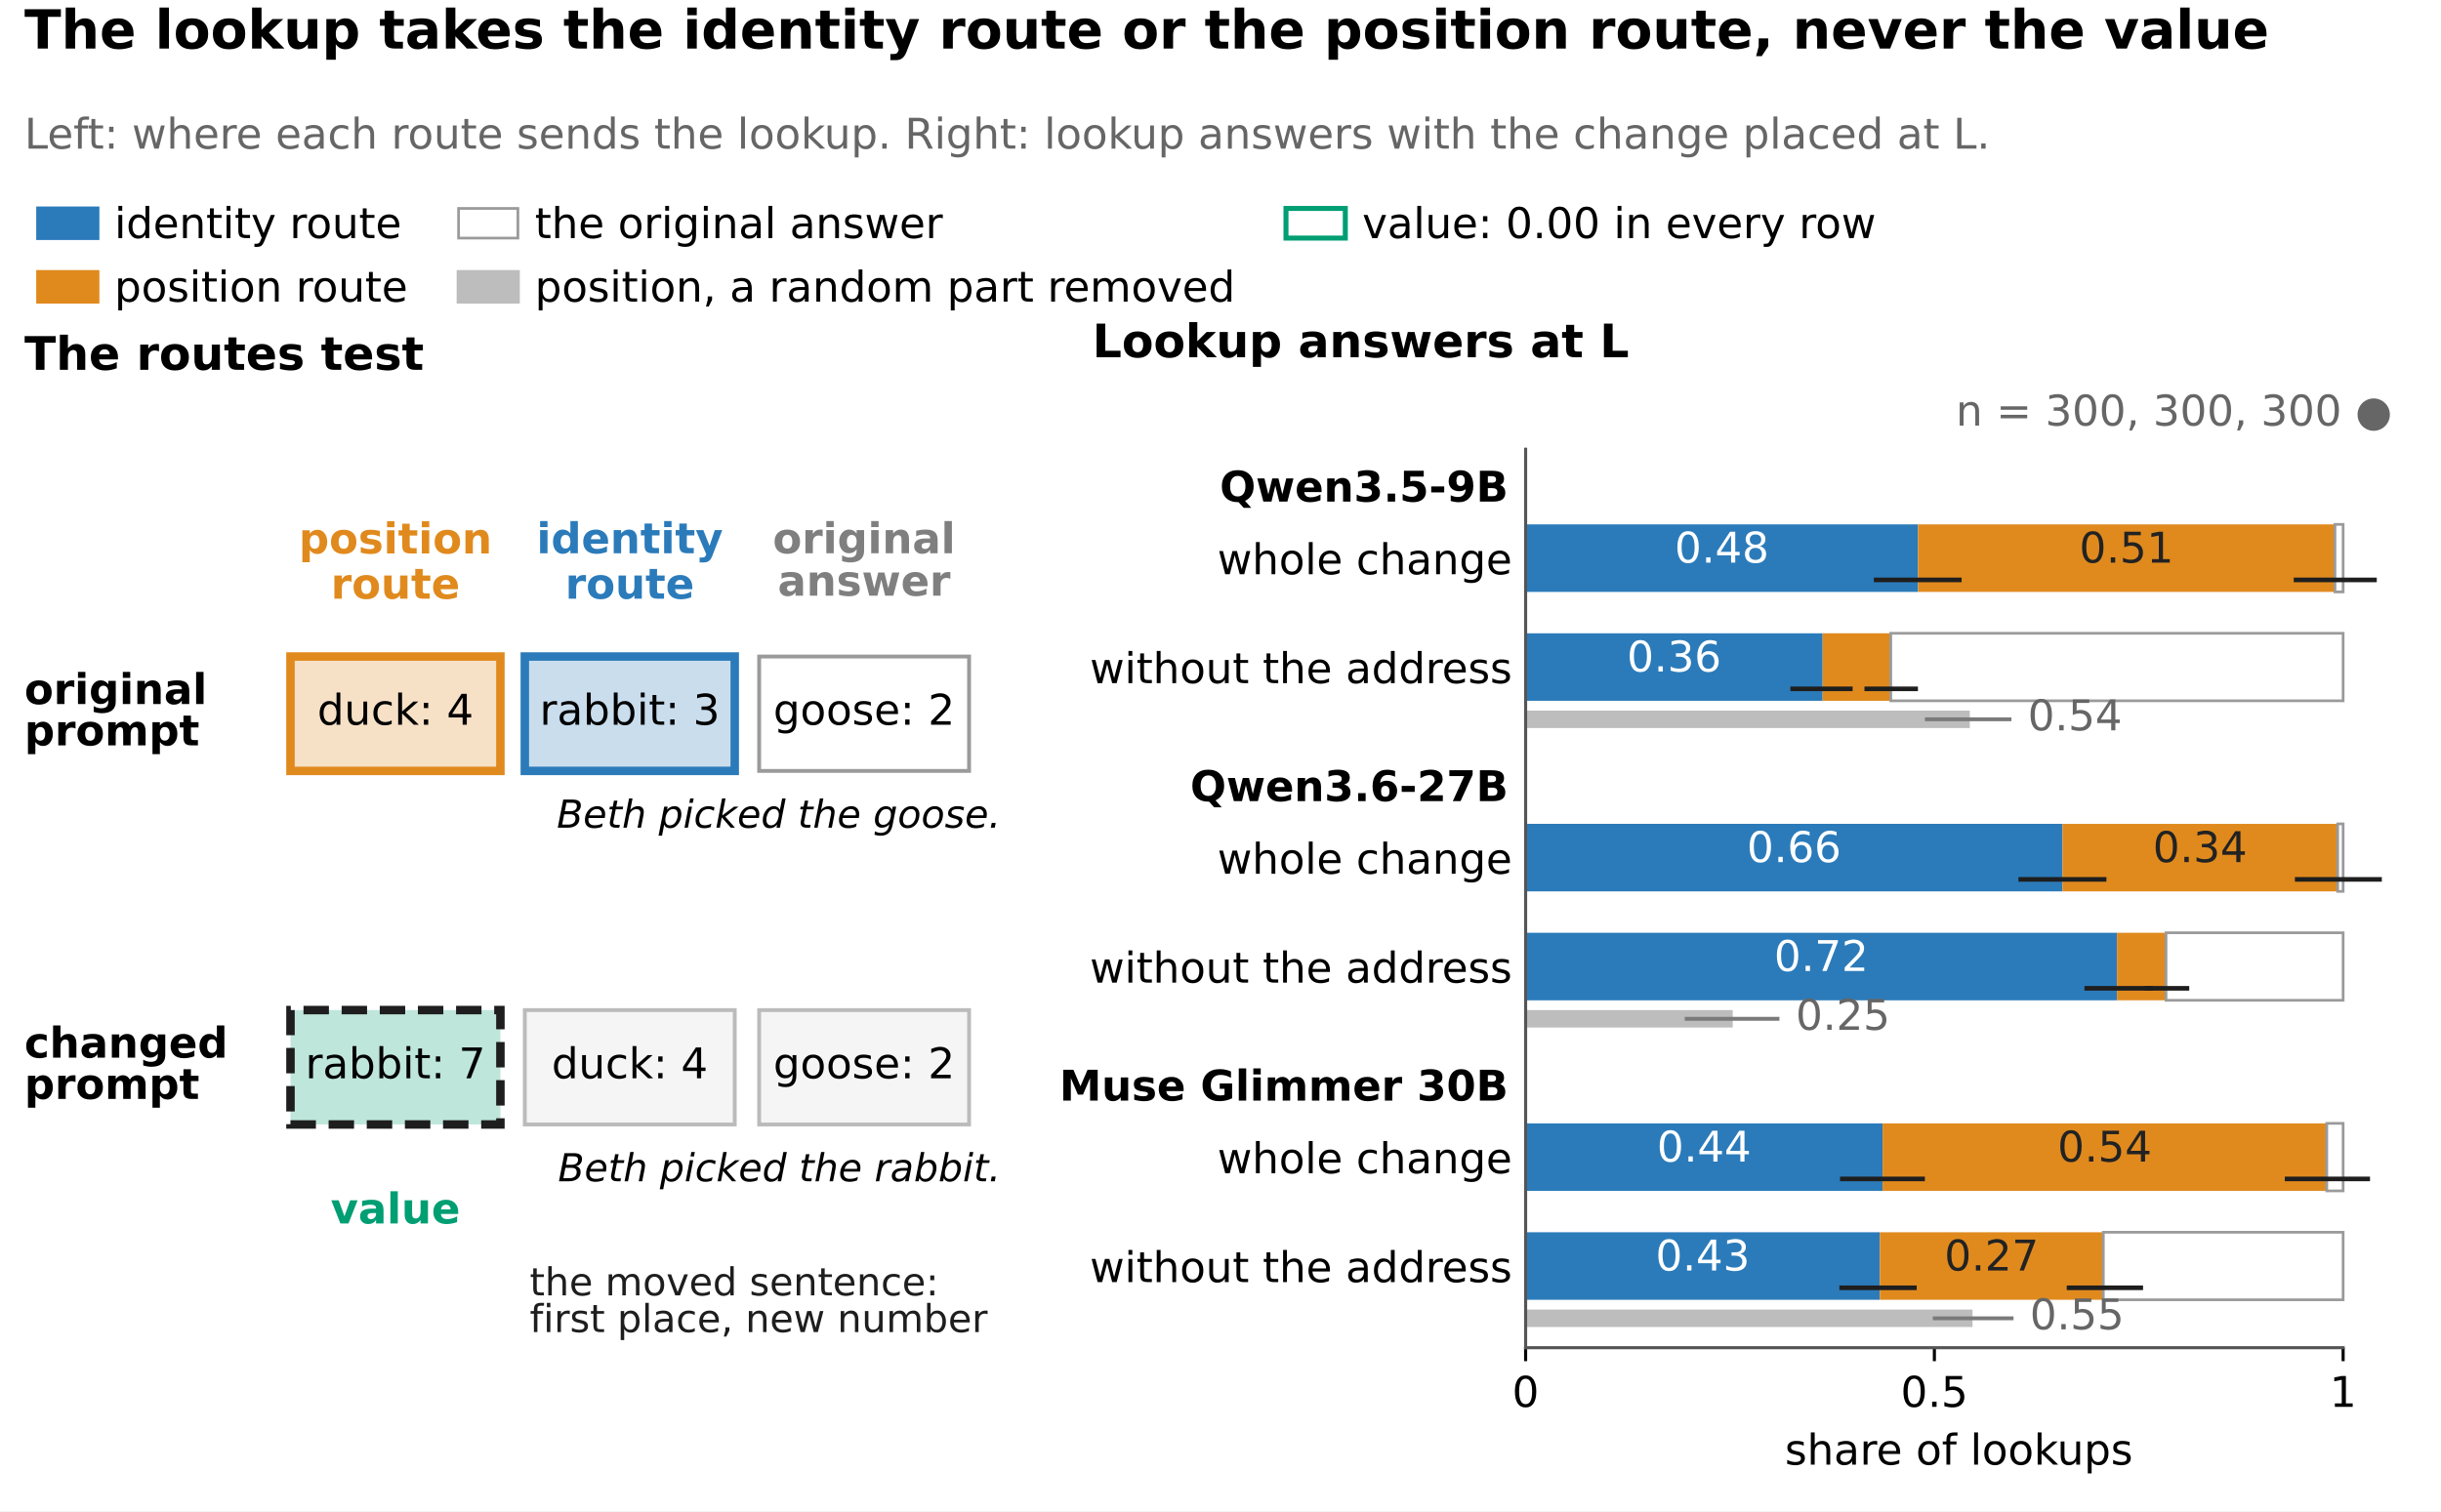
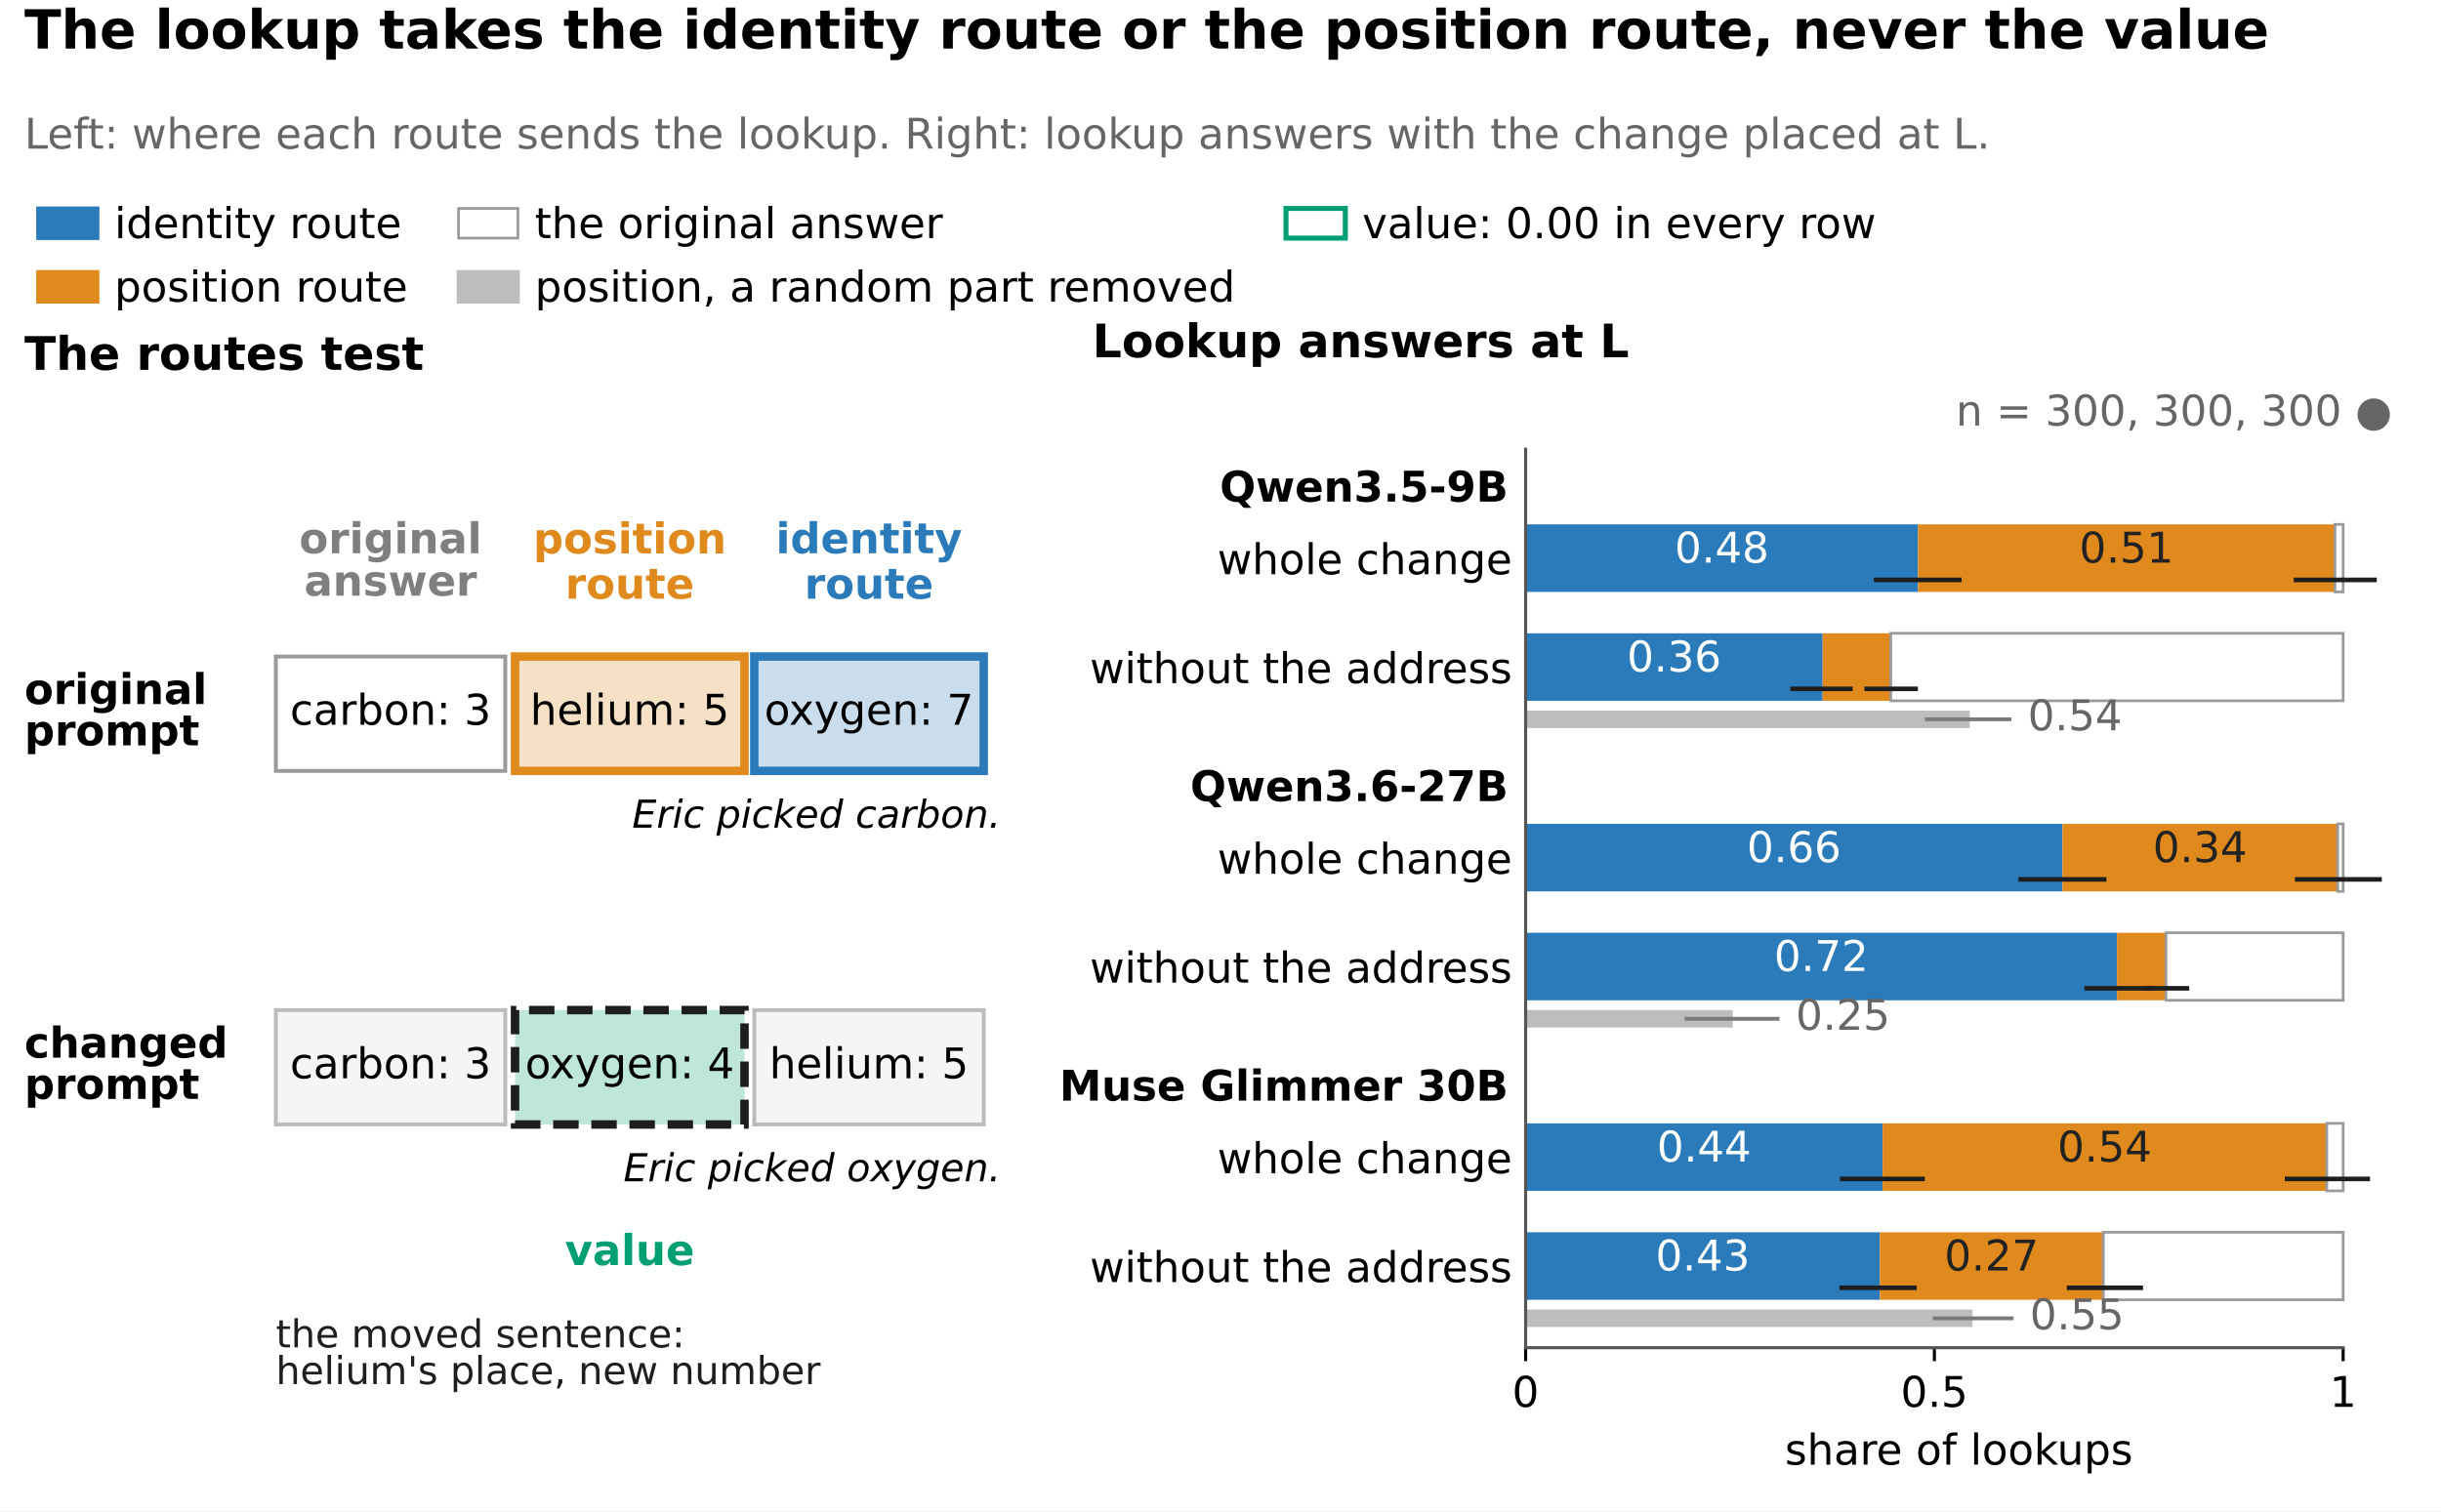
<svg xmlns="http://www.w3.org/2000/svg" xmlns:xlink="http://www.w3.org/1999/xlink" width="633.6pt" height="392.4pt" viewBox="0 0 633.6 392.4" version="1.1">
  <defs>
    <style type="text/css">*{stroke-linejoin: round; stroke-linecap: butt}</style>
  </defs>
  <g id="figure_1">
    <g id="patch_1">
      <path d="M 0 392.4  L 633.6 392.4  L 633.6 0  L 0 0  z " style="fill: #ffffff" />
    </g>
    <g id="axes_1">
      <g id="patch_2">
-         <path d="M 75.398 200.16  L 129.888 200.16  L 129.888 170.46  L 75.398 170.46  z " clip-path="url(#p21caabb589)" style="fill: #e08a1e; fill-opacity: 0.25; stroke: #e08a1e; stroke-width: 2.2; stroke-linejoin: miter" />
+         <path d="M 71.597 200.16  L 131.155 200.16  L 131.155 170.46  L 71.597 170.46  z " clip-path="url(#p577c426648)" style="fill: #ffffff; stroke: #9a9a9a; stroke-linejoin: miter" />
      </g>
      <g id="patch_3">
-         <path d="M 136.224 200.16  L 190.714 200.16  L 190.714 170.46  L 136.224 170.46  z " clip-path="url(#p21caabb589)" style="fill: #2b7bba; fill-opacity: 0.25; stroke: #2b7bba; stroke-width: 2.2; stroke-linejoin: miter" />
+         <path d="M 133.69 200.16  L 193.248 200.16  L 193.248 170.46  L 133.69 170.46  z " clip-path="url(#p577c426648)" style="fill: #e08a1e; fill-opacity: 0.25; stroke: #e08a1e; stroke-width: 2.2; stroke-linejoin: miter" />
      </g>
      <g id="patch_4">
-         <path d="M 197.05 200.16  L 251.539 200.16  L 251.539 170.46  L 197.05 170.46  z " clip-path="url(#p21caabb589)" style="fill: #ffffff; stroke: #9a9a9a; stroke-linejoin: miter" />
+         <path d="M 195.782 200.16  L 255.341 200.16  L 255.341 170.46  L 195.782 170.46  z " clip-path="url(#p577c426648)" style="fill: #2b7bba; fill-opacity: 0.25; stroke: #2b7bba; stroke-width: 2.2; stroke-linejoin: miter" />
      </g>
      <g id="patch_5">
-         <path d="M 75.398 291.96  L 129.888 291.96  L 129.888 262.26  L 75.398 262.26  z " clip-path="url(#p21caabb589)" style="fill: #009e73; fill-opacity: 0.25; stroke-dasharray: 6.6,3.3; stroke-dashoffset: 0; stroke: #1e1e1e; stroke-width: 2.2; stroke-linejoin: miter" />
+         <path d="M 71.597 291.96  L 131.155 291.96  L 131.155 262.26  L 71.597 262.26  z " clip-path="url(#p577c426648)" style="fill: #f5f5f5; stroke: #bbbbbb; stroke-linejoin: miter" />
      </g>
      <g id="patch_6">
-         <path d="M 136.224 291.96  L 190.714 291.96  L 190.714 262.26  L 136.224 262.26  z " clip-path="url(#p21caabb589)" style="fill: #f5f5f5; stroke: #bbbbbb; stroke-linejoin: miter" />
+         <path d="M 133.69 291.96  L 193.248 291.96  L 193.248 262.26  L 133.69 262.26  z " clip-path="url(#p577c426648)" style="fill: #009e73; fill-opacity: 0.25; stroke-dasharray: 6.6,3.3; stroke-dashoffset: 0; stroke: #1e1e1e; stroke-width: 2.2; stroke-linejoin: miter" />
      </g>
      <g id="patch_7">
-         <path d="M 197.05 291.96  L 251.539 291.96  L 251.539 262.26  L 197.05 262.26  z " clip-path="url(#p21caabb589)" style="fill: #f5f5f5; stroke: #bbbbbb; stroke-linejoin: miter" />
+         <path d="M 195.782 291.96  L 255.341 291.96  L 255.341 262.26  L 195.782 262.26  z " clip-path="url(#p577c426648)" style="fill: #f5f5f5; stroke: #bbbbbb; stroke-linejoin: miter" />
      </g>
      <g id="text_1">
        <text style="font-weight: 700; font-size: 11px; font-family: 'DejaVu Sans'" transform="translate(6.336 182.8023)">original</text>
        <text style="font-weight: 700; font-size: 11px; font-family: 'DejaVu Sans'" transform="translate(6.336 193.5282)">prompt</text>
      </g>
      <g id="text_2">
-         <text style="font-size: 11px; font-family: 'DejaVu Sans'; text-anchor: middle" x="102.643" y="188.168" transform="rotate(-0 102.6432 188.1679)">duck: 4</text>
+         <text style="font-size: 11px; font-family: 'DejaVu Sans'; text-anchor: middle" x="101.376" y="188.168" transform="rotate(-0 101.376 188.1679)">carbon: 3</text>
      </g>
      <g id="text_3">
-         <text style="font-size: 11px; font-family: 'DejaVu Sans'; text-anchor: middle" x="163.469" y="188.168" transform="rotate(-0 163.4688 188.1679)">rabbit: 3</text>
+         <text style="font-size: 11px; font-family: 'DejaVu Sans'; text-anchor: middle" x="163.469" y="188.168" transform="rotate(-0 163.4688 188.1679)">helium: 5</text>
      </g>
      <g id="text_4">
-         <text style="font-size: 11px; font-family: 'DejaVu Sans'; text-anchor: middle" x="224.294" y="188.167" transform="rotate(-0 224.2944 188.1674)">goose: 2</text>
+         <text style="font-size: 11px; font-family: 'DejaVu Sans'; text-anchor: middle" x="225.562" y="188.167" transform="rotate(-0 225.5616 188.1674)">oxygen: 7</text>
      </g>
      <g id="text_5">
-         <text style="font-style: italic; font-size: 10px; font-family: 'DejaVu Sans'; text-anchor: end" x="259.776" y="214.908" transform="rotate(-0 259.776 214.908)">Beth picked the goose.</text>
+         <text style="font-style: italic; font-size: 10px; font-family: 'DejaVu Sans'; text-anchor: end" x="259.776" y="214.908" transform="rotate(-0 259.776 214.908)">Eric picked carbon.</text>
      </g>
      <g id="text_6">
        <text style="font-weight: 700; font-size: 11px; font-family: 'DejaVu Sans'" transform="translate(6.336 274.6023)">changed</text>
        <text style="font-weight: 700; font-size: 11px; font-family: 'DejaVu Sans'" transform="translate(6.336 285.3282)">prompt</text>
      </g>
      <g id="text_7">
-         <text style="font-size: 11px; font-family: 'DejaVu Sans'; text-anchor: middle" x="102.643" y="279.968" transform="rotate(-0 102.6432 279.9679)">rabbit: 7</text>
+         <text style="font-size: 11px; font-family: 'DejaVu Sans'; text-anchor: middle" x="101.376" y="279.968" transform="rotate(-0 101.376 279.9679)">carbon: 3</text>
      </g>
      <g id="text_8">
-         <text style="font-size: 11px; font-family: 'DejaVu Sans'; text-anchor: middle" x="163.469" y="279.968" transform="rotate(-0 163.4688 279.9679)">duck: 4</text>
+         <text style="font-size: 11px; font-family: 'DejaVu Sans'; text-anchor: middle" x="163.469" y="279.967" transform="rotate(-0 163.4688 279.9674)">oxygen: 4</text>
      </g>
      <g id="text_9">
-         <text style="font-size: 11px; font-family: 'DejaVu Sans'; text-anchor: middle" x="224.294" y="279.967" transform="rotate(-0 224.2944 279.9674)">goose: 2</text>
+         <text style="font-size: 11px; font-family: 'DejaVu Sans'; text-anchor: middle" x="225.562" y="279.968" transform="rotate(-0 225.5616 279.9679)">helium: 5</text>
      </g>
      <g id="text_10">
-         <text style="font-style: italic; font-size: 10px; font-family: 'DejaVu Sans'; text-anchor: end" x="259.776" y="306.708" transform="rotate(-0 259.776 306.708)">Beth picked the rabbit.</text>
+         <text style="font-style: italic; font-size: 10px; font-family: 'DejaVu Sans'; text-anchor: end" x="259.776" y="306.708" transform="rotate(-0 259.776 306.708)">Eric picked oxygen.</text>
      </g>
      <g id="text_11">
-         <text style="font-weight: 700; font-size: 11px; font-family: 'DejaVu Sans'; fill: #e08a1e" transform="translate(77.56062 143.6953)">position</text>
-         <text style="font-weight: 700; font-size: 11px; font-family: 'DejaVu Sans'; fill: #e08a1e" transform="translate(85.87765 155.4438)">route</text>
+         <text style="font-weight: 700; font-size: 11px; font-family: 'DejaVu Sans'; fill: #e08a1e" transform="translate(138.3862 143.6953)">position</text>
+         <text style="font-weight: 700; font-size: 11px; font-family: 'DejaVu Sans'; fill: #e08a1e" transform="translate(146.7033 155.4438)">route</text>
      </g>
      <g id="text_12">
-         <text style="font-weight: 700; font-size: 11px; font-family: 'DejaVu Sans'; fill: #2b7bba" transform="translate(139.2722 143.6523)">identity</text>
-         <text style="font-weight: 700; font-size: 11px; font-family: 'DejaVu Sans'; fill: #2b7bba" transform="translate(146.7033 155.4438)">route</text>
+         <text style="font-weight: 700; font-size: 11px; font-family: 'DejaVu Sans'; fill: #2b7bba" transform="translate(201.365 143.6523)">identity</text>
+         <text style="font-weight: 700; font-size: 11px; font-family: 'DejaVu Sans'; fill: #2b7bba" transform="translate(208.7961 155.4438)">route</text>
      </g>
      <g id="text_13">
-         <text style="font-weight: 700; font-size: 11px; font-family: 'DejaVu Sans'; text-anchor: middle; fill: #009e73" x="102.643" y="317.661" transform="rotate(-0 102.6432 317.6609)">value</text>
+         <text style="font-weight: 700; font-size: 11px; font-family: 'DejaVu Sans'; text-anchor: middle; fill: #009e73" x="163.469" y="328.461" transform="rotate(-0 163.4688 328.4609)">value</text>
      </g>
      <g id="text_14">
-         <text style="font-weight: 700; font-size: 11px; font-family: 'DejaVu Sans'; fill: #7f7f7f" transform="translate(200.5834 143.6523)">original</text>
-         <text style="font-weight: 700; font-size: 11px; font-family: 'DejaVu Sans'; fill: #7f7f7f" transform="translate(201.8699 154.6618)">answer</text>
+         <text style="font-weight: 700; font-size: 11px; font-family: 'DejaVu Sans'; fill: #7f7f7f" transform="translate(77.66498 143.6523)">original</text>
+         <text style="font-weight: 700; font-size: 11px; font-family: 'DejaVu Sans'; fill: #7f7f7f" transform="translate(78.95147 154.6618)">answer</text>
      </g>
      <g id="text_15">
-         <text style="font-size: 10px; font-family: 'DejaVu Sans'; fill: #1e1e1e" transform="translate(137.4912 336.3381)">the moved sentence:</text>
-         <text style="font-size: 10px; font-family: 'DejaVu Sans'; fill: #1e1e1e" transform="translate(137.4912 345.8694)">first place, new number</text>
+         <text style="font-size: 10px; font-family: 'DejaVu Sans'; fill: #1e1e1e" transform="translate(71.5968 349.8381)">the moved sentence:</text>
+         <text style="font-size: 10px; font-family: 'DejaVu Sans'; fill: #1e1e1e" transform="translate(71.5968 359.3694)">helium's place, new number</text>
      </g>
      <g id="text_16">
        <text style="font-weight: 700; font-size: 12px; font-family: 'DejaVu Sans'; text-anchor: start" x="6.336" y="96.027" transform="rotate(-0 6.336 96.02719)">The routes test</text>
      </g>
    </g>
    <g id="axes_2">
      <g id="patch_8">
        <path d="M 396 349.92  L 620.928 349.92  L 620.928 116.64  L 396 116.64  z " style="fill: #ffffff" />
      </g>
      <g id="patch_9">
-         <path d="M 396 153.682  L 497.854 153.682  L 497.854 136.151  L 396 136.151  z " clip-path="url(#p2e074d3cf9)" style="fill: #2b7bba" />
+         <path d="M 396 153.682  L 497.854 153.682  L 497.854 136.151  L 396 136.151  z " clip-path="url(#pa3f7d75fe8)" style="fill: #2b7bba" />
      </g>
      <g id="patch_10">
-         <path d="M 497.854 153.682  L 606.074 153.682  L 606.074 136.151  L 497.854 136.151  z " clip-path="url(#p2e074d3cf9)" style="fill: #e08a1e" />
+         <path d="M 497.854 153.682  L 606.074 153.682  L 606.074 136.151  L 497.854 136.151  z " clip-path="url(#pa3f7d75fe8)" style="fill: #e08a1e" />
      </g>
      <g id="patch_11">
-         <path d="M 606.074 153.682  L 608.196 153.682  L 608.196 136.151  L 606.074 136.151  L 606.074 153.682  z " clip-path="url(#p2e074d3cf9)" style="fill: none; stroke: #9a9a9a; stroke-width: 0.7; stroke-linejoin: miter" />
+         <path d="M 606.074 153.682  L 608.196 153.682  L 608.196 136.151  L 606.074 136.151  L 606.074 153.682  z " clip-path="url(#pa3f7d75fe8)" style="fill: none; stroke: #9a9a9a; stroke-width: 0.7; stroke-linejoin: miter" />
      </g>
      <g id="patch_12">
-         <path d="M 396 181.958  L 473.098 181.958  L 473.098 164.427  L 396 164.427  z " clip-path="url(#p2e074d3cf9)" style="fill: #2b7bba" />
+         <path d="M 396 181.958  L 473.098 181.958  L 473.098 164.427  L 396 164.427  z " clip-path="url(#pa3f7d75fe8)" style="fill: #2b7bba" />
      </g>
      <g id="patch_13">
-         <path d="M 473.098 181.958  L 490.781 181.958  L 490.781 164.427  L 473.098 164.427  z " clip-path="url(#p2e074d3cf9)" style="fill: #e08a1e" />
+         <path d="M 473.098 181.958  L 490.781 181.958  L 490.781 164.427  L 473.098 164.427  z " clip-path="url(#pa3f7d75fe8)" style="fill: #e08a1e" />
      </g>
      <g id="patch_14">
-         <path d="M 490.781 181.958  L 608.196 181.958  L 608.196 164.427  L 490.781 164.427  L 490.781 181.958  z " clip-path="url(#p2e074d3cf9)" style="fill: none; stroke: #9a9a9a; stroke-width: 0.7; stroke-linejoin: miter" />
+         <path d="M 490.781 181.958  L 608.196 181.958  L 608.196 164.427  L 490.781 164.427  L 490.781 181.958  z " clip-path="url(#pa3f7d75fe8)" style="fill: none; stroke: #9a9a9a; stroke-width: 0.7; stroke-linejoin: miter" />
      </g>
      <g id="patch_15">
-         <path d="M 396 189.027  L 511.293 189.027  L 511.293 184.503  L 396 184.503  z " clip-path="url(#p2e074d3cf9)" style="fill: #bdbdbd" />
+         <path d="M 396 189.027  L 511.293 189.027  L 511.293 184.503  L 396 184.503  z " clip-path="url(#pa3f7d75fe8)" style="fill: #bdbdbd" />
      </g>
      <g id="patch_16">
-         <path d="M 396 231.442  L 535.342 231.442  L 535.342 213.911  L 396 213.911  z " clip-path="url(#p2e074d3cf9)" style="fill: #2b7bba" />
+         <path d="M 396 231.442  L 535.342 231.442  L 535.342 213.911  L 396 213.911  z " clip-path="url(#pa3f7d75fe8)" style="fill: #2b7bba" />
      </g>
      <g id="patch_17">
-         <path d="M 535.342 231.442  L 606.782 231.442  L 606.782 213.911  L 535.342 213.911  z " clip-path="url(#p2e074d3cf9)" style="fill: #e08a1e" />
+         <path d="M 535.342 231.442  L 606.782 231.442  L 606.782 213.911  L 535.342 213.911  z " clip-path="url(#pa3f7d75fe8)" style="fill: #e08a1e" />
      </g>
      <g id="patch_18">
-         <path d="M 606.782 231.442  L 608.196 231.442  L 608.196 213.911  L 606.782 213.911  L 606.782 231.442  z " clip-path="url(#p2e074d3cf9)" style="fill: none; stroke: #9a9a9a; stroke-width: 0.7; stroke-linejoin: miter" />
+         <path d="M 606.782 231.442  L 608.196 231.442  L 608.196 213.911  L 606.782 213.911  L 606.782 231.442  z " clip-path="url(#pa3f7d75fe8)" style="fill: none; stroke: #9a9a9a; stroke-width: 0.7; stroke-linejoin: miter" />
      </g>
      <g id="patch_19">
-         <path d="M 396 259.718  L 549.489 259.718  L 549.489 242.187  L 396 242.187  z " clip-path="url(#p2e074d3cf9)" style="fill: #2b7bba" />
+         <path d="M 396 259.718  L 549.489 259.718  L 549.489 242.187  L 396 242.187  z " clip-path="url(#pa3f7d75fe8)" style="fill: #2b7bba" />
      </g>
      <g id="patch_20">
-         <path d="M 549.489 259.718  L 562.22 259.718  L 562.22 242.187  L 549.489 242.187  z " clip-path="url(#p2e074d3cf9)" style="fill: #e08a1e" />
+         <path d="M 549.489 259.718  L 562.22 259.718  L 562.22 242.187  L 549.489 242.187  z " clip-path="url(#pa3f7d75fe8)" style="fill: #e08a1e" />
      </g>
      <g id="patch_21">
-         <path d="M 562.22 259.718  L 608.196 259.718  L 608.196 242.187  L 562.22 242.187  L 562.22 259.718  z " clip-path="url(#p2e074d3cf9)" style="fill: none; stroke: #9a9a9a; stroke-width: 0.7; stroke-linejoin: miter" />
+         <path d="M 562.22 259.718  L 608.196 259.718  L 608.196 242.187  L 562.22 242.187  L 562.22 259.718  z " clip-path="url(#pa3f7d75fe8)" style="fill: none; stroke: #9a9a9a; stroke-width: 0.7; stroke-linejoin: miter" />
      </g>
      <g id="patch_22">
-         <path d="M 396 266.787  L 449.756 266.787  L 449.756 262.263  L 396 262.263  z " clip-path="url(#p2e074d3cf9)" style="fill: #bdbdbd" />
+         <path d="M 396 266.787  L 449.756 266.787  L 449.756 262.263  L 396 262.263  z " clip-path="url(#pa3f7d75fe8)" style="fill: #bdbdbd" />
      </g>
      <g id="patch_23">
-         <path d="M 396 309.202  L 488.659 309.202  L 488.659 291.671  L 396 291.671  z " clip-path="url(#p2e074d3cf9)" style="fill: #2b7bba" />
+         <path d="M 396 309.202  L 488.659 309.202  L 488.659 291.671  L 396 291.671  z " clip-path="url(#pa3f7d75fe8)" style="fill: #2b7bba" />
      </g>
      <g id="patch_24">
-         <path d="M 488.659 309.202  L 603.952 309.202  L 603.952 291.671  L 488.659 291.671  z " clip-path="url(#p2e074d3cf9)" style="fill: #e08a1e" />
+         <path d="M 488.659 309.202  L 603.952 309.202  L 603.952 291.671  L 488.659 291.671  z " clip-path="url(#pa3f7d75fe8)" style="fill: #e08a1e" />
      </g>
      <g id="patch_25">
-         <path d="M 603.952 309.202  L 608.196 309.202  L 608.196 291.671  L 603.952 291.671  L 603.952 309.202  z " clip-path="url(#p2e074d3cf9)" style="fill: none; stroke: #9a9a9a; stroke-width: 0.7; stroke-linejoin: miter" />
+         <path d="M 603.952 309.202  L 608.196 309.202  L 608.196 291.671  L 603.952 291.671  L 603.952 309.202  z " clip-path="url(#pa3f7d75fe8)" style="fill: none; stroke: #9a9a9a; stroke-width: 0.7; stroke-linejoin: miter" />
      </g>
      <g id="patch_26">
-         <path d="M 396 337.478  L 487.952 337.478  L 487.952 319.947  L 396 319.947  z " clip-path="url(#p2e074d3cf9)" style="fill: #2b7bba" />
+         <path d="M 396 337.478  L 487.952 337.478  L 487.952 319.947  L 396 319.947  z " clip-path="url(#pa3f7d75fe8)" style="fill: #2b7bba" />
      </g>
      <g id="patch_27">
-         <path d="M 487.952 337.478  L 545.952 337.478  L 545.952 319.947  L 487.952 319.947  z " clip-path="url(#p2e074d3cf9)" style="fill: #e08a1e" />
+         <path d="M 487.952 337.478  L 545.952 337.478  L 545.952 319.947  L 487.952 319.947  z " clip-path="url(#pa3f7d75fe8)" style="fill: #e08a1e" />
      </g>
      <g id="patch_28">
-         <path d="M 545.952 337.478  L 608.196 337.478  L 608.196 319.947  L 545.952 319.947  L 545.952 337.478  z " clip-path="url(#p2e074d3cf9)" style="fill: none; stroke: #9a9a9a; stroke-width: 0.7; stroke-linejoin: miter" />
+         <path d="M 545.952 337.478  L 608.196 337.478  L 608.196 319.947  L 545.952 319.947  L 545.952 337.478  z " clip-path="url(#pa3f7d75fe8)" style="fill: none; stroke: #9a9a9a; stroke-width: 0.7; stroke-linejoin: miter" />
      </g>
      <g id="patch_29">
-         <path d="M 396 344.547  L 512.001 344.547  L 512.001 340.023  L 396 340.023  z " clip-path="url(#p2e074d3cf9)" style="fill: #bdbdbd" />
+         <path d="M 396 344.547  L 512.001 344.547  L 512.001 340.023  L 396 340.023  z " clip-path="url(#pa3f7d75fe8)" style="fill: #bdbdbd" />
      </g>
      <g id="matplotlib.axis_1">
        <g id="xtick_1">
          <g id="line2d_1">
            <defs>
-               <path id="mdc2389a32c" d="M 0 0  L 0 3.5  " style="stroke: #000000; stroke-width: 0.8" />
+               <path id="mde1881af28" d="M 0 0  L 0 3.5  " style="stroke: #000000; stroke-width: 0.8" />
            </defs>
            <g>
-               <use xlink:href="#mdc2389a32c" x="396" y="349.92" style="stroke: #000000; stroke-width: 0.8" />
+               <use xlink:href="#mde1881af28" x="396" y="349.92" style="stroke: #000000; stroke-width: 0.8" />
            </g>
          </g>
          <g id="text_17">
            <text style="font-size: 11px; font-family: 'DejaVu Sans'; text-anchor: middle" x="396" y="365.277" transform="rotate(-0 396 365.2774)">0</text>
          </g>
        </g>
        <g id="xtick_2">
          <g id="line2d_2">
            <g>
-               <use xlink:href="#mdc2389a32c" x="502.098" y="349.92" style="stroke: #000000; stroke-width: 0.8" />
+               <use xlink:href="#mde1881af28" x="502.098" y="349.92" style="stroke: #000000; stroke-width: 0.8" />
            </g>
          </g>
          <g id="text_18">
            <text style="font-size: 11px; font-family: 'DejaVu Sans'; text-anchor: middle" x="502.098" y="365.277" transform="rotate(-0 502.0981 365.2774)">0.5</text>
          </g>
        </g>
        <g id="xtick_3">
          <g id="line2d_3">
            <g>
-               <use xlink:href="#mdc2389a32c" x="608.196" y="349.92" style="stroke: #000000; stroke-width: 0.8" />
+               <use xlink:href="#mde1881af28" x="608.196" y="349.92" style="stroke: #000000; stroke-width: 0.8" />
            </g>
          </g>
          <g id="text_19">
            <text style="font-size: 11px; font-family: 'DejaVu Sans'; text-anchor: middle" x="608.196" y="365.277" transform="rotate(-0 608.1962 365.2774)">1</text>
          </g>
        </g>
        <g id="text_20">
          <text style="font-size: 11px; font-family: 'DejaVu Sans'; text-anchor: middle" x="508.464" y="380.278" transform="rotate(-0 508.464 380.2783)">share of lookups</text>
        </g>
      </g>
      <g id="matplotlib.axis_2">
        <g id="ytick_1">
          <g id="line2d_4" />
          <g id="text_21">
            <text style="font-size: 11px; font-family: 'DejaVu Sans'; text-anchor: end" x="392.5" y="149.096" transform="rotate(-0 392.5 149.0955)">whole change</text>
          </g>
        </g>
        <g id="ytick_2">
          <g id="line2d_5" />
          <g id="text_22">
            <text style="font-size: 11px; font-family: 'DejaVu Sans'; text-anchor: end" x="392.5" y="177.372" transform="rotate(-0 392.5 177.3719)">without the address</text>
          </g>
        </g>
        <g id="ytick_3">
          <g id="line2d_6" />
          <g id="text_23">
            <text style="font-size: 11px; font-family: 'DejaVu Sans'; text-anchor: end" x="392.5" y="226.856" transform="rotate(-0 392.5 226.8555)">whole change</text>
          </g>
        </g>
        <g id="ytick_4">
          <g id="line2d_7" />
          <g id="text_24">
            <text style="font-size: 11px; font-family: 'DejaVu Sans'; text-anchor: end" x="392.5" y="255.132" transform="rotate(-0 392.5 255.1319)">without the address</text>
          </g>
        </g>
        <g id="ytick_5">
          <g id="line2d_8" />
          <g id="text_25">
            <text style="font-size: 11px; font-family: 'DejaVu Sans'; text-anchor: end" x="392.5" y="304.616" transform="rotate(-0 392.5 304.6155)">whole change</text>
          </g>
        </g>
        <g id="ytick_6">
          <g id="line2d_9" />
          <g id="text_26">
            <text style="font-size: 11px; font-family: 'DejaVu Sans'; text-anchor: end" x="392.5" y="332.892" transform="rotate(-0 392.5 332.8919)">without the address</text>
          </g>
        </g>
      </g>
      <g id="line2d_10">
-         <path d="M 486.391 150.572  L 509.171 150.572  " clip-path="url(#p2e074d3cf9)" style="fill: none; stroke: #1e1e1e; stroke-width: 1.2" />
+         <path d="M 486.391 150.572  L 509.171 150.572  " clip-path="url(#pa3f7d75fe8)" style="fill: none; stroke: #1e1e1e; stroke-width: 1.2" />
      </g>
      <g id="line2d_11">
-         <path d="M 595.368 150.572  L 616.929 150.572  " clip-path="url(#p2e074d3cf9)" style="fill: none; stroke: #1e1e1e; stroke-width: 1.2" />
+         <path d="M 595.368 150.572  L 616.929 150.572  " clip-path="url(#pa3f7d75fe8)" style="fill: none; stroke: #1e1e1e; stroke-width: 1.2" />
      </g>
      <g id="line2d_12">
-         <path d="M 464.718 178.848  L 480.882 178.848  " clip-path="url(#p2e074d3cf9)" style="fill: none; stroke: #1e1e1e; stroke-width: 1.2" />
+         <path d="M 464.718 178.848  L 480.882 178.848  " clip-path="url(#pa3f7d75fe8)" style="fill: none; stroke: #1e1e1e; stroke-width: 1.2" />
      </g>
      <g id="line2d_13">
-         <path d="M 483.945 178.848  L 497.828 178.848  " clip-path="url(#p2e074d3cf9)" style="fill: none; stroke: #1e1e1e; stroke-width: 1.2" />
+         <path d="M 483.945 178.848  L 497.828 178.848  " clip-path="url(#pa3f7d75fe8)" style="fill: none; stroke: #1e1e1e; stroke-width: 1.2" />
      </g>
      <g id="line2d_14">
-         <path d="M 499.63 186.765  L 522.098 186.765  " clip-path="url(#p2e074d3cf9)" style="fill: none; stroke: #7a7a7a" />
+         <path d="M 499.63 186.765  L 522.098 186.765  " clip-path="url(#pa3f7d75fe8)" style="fill: none; stroke: #7a7a7a" />
      </g>
      <g id="line2d_15">
-         <path d="M 523.919 228.332  L 546.752 228.332  " clip-path="url(#p2e074d3cf9)" style="fill: none; stroke: #1e1e1e; stroke-width: 1.2" />
+         <path d="M 523.919 228.332  L 546.752 228.332  " clip-path="url(#pa3f7d75fe8)" style="fill: none; stroke: #1e1e1e; stroke-width: 1.2" />
      </g>
      <g id="line2d_16">
-         <path d="M 595.679 228.332  L 618.243 228.332  " clip-path="url(#p2e074d3cf9)" style="fill: none; stroke: #1e1e1e; stroke-width: 1.2" />
+         <path d="M 595.679 228.332  L 618.243 228.332  " clip-path="url(#pa3f7d75fe8)" style="fill: none; stroke: #1e1e1e; stroke-width: 1.2" />
      </g>
      <g id="line2d_17">
-         <path d="M 541.046 256.608  L 558.792 256.608  " clip-path="url(#p2e074d3cf9)" style="fill: none; stroke: #1e1e1e; stroke-width: 1.2" />
+         <path d="M 541.046 256.608  L 558.792 256.608  " clip-path="url(#pa3f7d75fe8)" style="fill: none; stroke: #1e1e1e; stroke-width: 1.2" />
      </g>
      <g id="line2d_18">
-         <path d="M 556.633 256.608  L 568.25 256.608  " clip-path="url(#p2e074d3cf9)" style="fill: none; stroke: #1e1e1e; stroke-width: 1.2" />
+         <path d="M 556.633 256.608  L 568.25 256.608  " clip-path="url(#pa3f7d75fe8)" style="fill: none; stroke: #1e1e1e; stroke-width: 1.2" />
      </g>
      <g id="line2d_19">
-         <path d="M 437.305 264.525  L 461.879 264.525  " clip-path="url(#p2e074d3cf9)" style="fill: none; stroke: #7a7a7a" />
+         <path d="M 437.305 264.525  L 461.879 264.525  " clip-path="url(#pa3f7d75fe8)" style="fill: none; stroke: #7a7a7a" />
      </g>
      <g id="line2d_20">
-         <path d="M 477.613 306.092  L 499.631 306.092  " clip-path="url(#p2e074d3cf9)" style="fill: none; stroke: #1e1e1e; stroke-width: 1.2" />
+         <path d="M 477.613 306.092  L 499.631 306.092  " clip-path="url(#pa3f7d75fe8)" style="fill: none; stroke: #1e1e1e; stroke-width: 1.2" />
      </g>
      <g id="line2d_21">
-         <path d="M 593.051 306.092  L 615.174 306.092  " clip-path="url(#p2e074d3cf9)" style="fill: none; stroke: #1e1e1e; stroke-width: 1.2" />
+         <path d="M 593.051 306.092  L 615.174 306.092  " clip-path="url(#pa3f7d75fe8)" style="fill: none; stroke: #1e1e1e; stroke-width: 1.2" />
      </g>
      <g id="line2d_22">
-         <path d="M 477.441 334.368  L 497.514 334.368  " clip-path="url(#p2e074d3cf9)" style="fill: none; stroke: #1e1e1e; stroke-width: 1.2" />
+         <path d="M 477.441 334.368  L 497.514 334.368  " clip-path="url(#pa3f7d75fe8)" style="fill: none; stroke: #1e1e1e; stroke-width: 1.2" />
      </g>
      <g id="line2d_23">
-         <path d="M 536.453 334.368  L 556.262 334.368  " clip-path="url(#p2e074d3cf9)" style="fill: none; stroke: #1e1e1e; stroke-width: 1.2" />
+         <path d="M 536.453 334.368  L 556.262 334.368  " clip-path="url(#pa3f7d75fe8)" style="fill: none; stroke: #1e1e1e; stroke-width: 1.2" />
      </g>
      <g id="line2d_24">
-         <path d="M 501.691 342.285  L 522.644 342.285  " clip-path="url(#p2e074d3cf9)" style="fill: none; stroke: #7a7a7a" />
+         <path d="M 501.691 342.285  L 522.644 342.285  " clip-path="url(#pa3f7d75fe8)" style="fill: none; stroke: #7a7a7a" />
      </g>
      <g id="patch_30">
        <path d="M 396 349.92  L 396 116.64  " style="fill: none; stroke: #555555; stroke-width: 0.8; stroke-linejoin: miter; stroke-linecap: square" />
      </g>
      <g id="patch_31">
        <path d="M 396 349.92  L 608.196 349.92  " style="fill: none; stroke: #555555; stroke-width: 0.8; stroke-linejoin: miter; stroke-linecap: square" />
      </g>
      <g id="text_27">
        <text style="font-weight: 700; font-size: 11px; font-family: 'DejaVu Sans'; text-anchor: end" x="391.501" y="130.242" transform="rotate(-0 391.5014 130.2424)">Qwen3.5-9B</text>
      </g>
      <g id="text_28">
        <text style="font-size: 11px; font-family: 'DejaVu Sans'; text-anchor: middle; fill: #ffffff" x="446.927" y="146.077" transform="rotate(-0 446.9271 146.0772)">0.48</text>
      </g>
      <g id="text_29">
        <text style="font-size: 11px; font-family: 'DejaVu Sans'; text-anchor: middle; fill: #222222" x="551.964" y="146.077" transform="rotate(-0 551.9642 146.0772)">0.51</text>
      </g>
      <g id="text_30">
        <text style="font-size: 11px; font-family: 'DejaVu Sans'; text-anchor: middle; fill: #ffffff" x="434.549" y="174.354" transform="rotate(-0 434.549 174.3536)">0.36</text>
      </g>
      <g id="text_31">
        <text style="font-size: 11px; font-family: 'DejaVu Sans'; text-anchor: start; fill: #666666" x="526.342" y="189.623" transform="rotate(-0 526.3418 189.6228)">0.54</text>
      </g>
      <g id="text_32">
        <text style="font-weight: 700; font-size: 11px; font-family: 'DejaVu Sans'; text-anchor: end" x="391.501" y="208.002" transform="rotate(-0 391.5014 208.0024)">Qwen3.6-27B</text>
      </g>
      <g id="text_33">
        <text style="font-size: 11px; font-family: 'DejaVu Sans'; text-anchor: middle; fill: #ffffff" x="465.671" y="223.837" transform="rotate(-0 465.6711 223.8372)">0.66</text>
      </g>
      <g id="text_34">
        <text style="font-size: 11px; font-family: 'DejaVu Sans'; text-anchor: middle; fill: #222222" x="571.062" y="223.837" transform="rotate(-0 571.0619 223.8372)">0.34</text>
      </g>
      <g id="text_35">
        <text style="font-size: 11px; font-family: 'DejaVu Sans'; text-anchor: middle; fill: #ffffff" x="472.744" y="252.114" transform="rotate(-0 472.7443 252.1136)">0.72</text>
      </g>
      <g id="text_36">
        <text style="font-size: 11px; font-family: 'DejaVu Sans'; text-anchor: start; fill: #666666" x="466.123" y="267.383" transform="rotate(-0 466.1229 267.3828)">0.25</text>
      </g>
      <g id="text_37">
        <text style="font-weight: 700; font-size: 11px; font-family: 'DejaVu Sans'; text-anchor: end" x="391.501" y="285.763" transform="rotate(-0 391.5014 285.7629)">Muse Glimmer 30B</text>
      </g>
      <g id="text_38">
        <text style="font-size: 11px; font-family: 'DejaVu Sans'; text-anchor: middle; fill: #ffffff" x="442.33" y="301.597" transform="rotate(-0 442.3295 301.5972)">0.44</text>
      </g>
      <g id="text_39">
        <text style="font-size: 11px; font-family: 'DejaVu Sans'; text-anchor: middle; fill: #222222" x="546.306" y="301.597" transform="rotate(-0 546.3057 301.5972)">0.54</text>
      </g>
      <g id="text_40">
        <text style="font-size: 11px; font-family: 'DejaVu Sans'; text-anchor: middle; fill: #ffffff" x="441.976" y="329.874" transform="rotate(-0 441.9758 329.8736)">0.43</text>
      </g>
      <g id="text_41">
        <text style="font-size: 11px; font-family: 'DejaVu Sans'; text-anchor: middle; fill: #222222" x="516.952" y="329.874" transform="rotate(-0 516.9518 329.8736)">0.27</text>
      </g>
      <g id="text_42">
        <text style="font-size: 11px; font-family: 'DejaVu Sans'; text-anchor: start; fill: #666666" x="526.888" y="345.143" transform="rotate(-0 526.8884 345.1428)">0.55</text>
      </g>
      <g id="text_43">
        <text style="font-weight: 700; font-size: 12px; font-family: 'DejaVu Sans'; text-anchor: start" x="283.536" y="92.762" transform="rotate(-0 283.536 92.76199)">Lookup answers at L</text>
      </g>
      <g id="text_44">
        <g id="patch_32">
          <path d="M 502.535 114.791  L 622.578 114.791  L 622.578 100.491  L 502.535 100.491  z " style="fill: #ffffff" />
        </g>
        <text style="font-size: 11px; font-family: 'DejaVu Sans'; text-anchor: end; fill: #666666" x="620.928" y="110.498" transform="rotate(-0 620.928 110.4982)">n = 300, 300, 300  ●</text>
      </g>
    </g>
    <g id="text_45">
      <text style="font-weight: 700; font-size: 14px; font-family: 'DejaVu Sans'; text-anchor: start" x="6.336" y="12.6" transform="rotate(-0 6.336 12.59981)">The lookup takes the identity route or the position route, never the value</text>
    </g>
    <g id="text_46">
      <text style="font-size: 11px; font-family: 'DejaVu Sans'; text-anchor: start; fill: #666666" x="6.336" y="38.598" transform="rotate(-0 6.336 38.59828)">Left: where each route sends the lookup. Right: lookup answers with the change placed at L.</text>
    </g>
    <g id="legend_1">
      <g id="patch_33">
        <path d="M 9.9 61.818  L 25.3 61.818  L 25.3 54.118  L 9.9 54.118  z " style="fill: #2b7bba; stroke: #2b7bba; stroke-linejoin: miter" />
      </g>
      <g id="text_47">
        <text style="font-size: 11px; font-family: 'DejaVu Sans'; text-anchor: start" x="29.7" y="61.818" transform="rotate(-0 29.7 61.81828)">identity route</text>
      </g>
      <g id="patch_34">
        <path d="M 9.9 78.319  L 25.3 78.319  L 25.3 70.619  L 9.9 70.619  z " style="fill: #e08a1e; stroke: #e08a1e; stroke-linejoin: miter" />
      </g>
      <g id="text_48">
        <text style="font-size: 11px; font-family: 'DejaVu Sans'; text-anchor: start" x="29.7" y="78.319" transform="rotate(-0 29.7 78.31914)">position route</text>
      </g>
      <g id="patch_35">
        <path d="M 119.029 61.818  L 134.429 61.818  L 134.429 54.118  L 119.029 54.118  L 119.029 61.818  z " style="fill: none; stroke: #9a9a9a; stroke-width: 0.7; stroke-linejoin: miter" />
      </g>
      <g id="text_49">
        <text style="font-size: 11px; font-family: 'DejaVu Sans'; text-anchor: start" x="138.829" y="61.818" transform="rotate(-0 138.8286 61.81828)">the original answer</text>
      </g>
      <g id="patch_36">
        <path d="M 119.029 78.319  L 134.429 78.319  L 134.429 70.619  L 119.029 70.619  z " style="fill: #bdbdbd; stroke: #bdbdbd; stroke-linejoin: miter" />
      </g>
      <g id="text_50">
        <text style="font-size: 11px; font-family: 'DejaVu Sans'; text-anchor: start" x="138.829" y="78.319" transform="rotate(-0 138.8286 78.31914)">position, a random part removed</text>
      </g>
      <g id="patch_37">
        <path d="M 333.797 61.818  L 349.197 61.818  L 349.197 54.118  L 333.797 54.118  z " style="fill: #ffffff; stroke: #009e73; stroke-width: 1.3; stroke-linejoin: miter" />
      </g>
      <g id="text_51">
        <text style="font-size: 11px; font-family: 'DejaVu Sans'; text-anchor: start" x="353.597" y="61.818" transform="rotate(-0 353.5967 61.81828)">value: 0.00 in every row</text>
      </g>
    </g>
  </g>
  <defs>
-     <clipPath id="p21caabb589">
+     <clipPath id="p577c426648">
      <rect x="6.336" y="102.96" width="253.44" height="270" />
    </clipPath>
-     <clipPath id="p2e074d3cf9">
+     <clipPath id="pa3f7d75fe8">
      <rect x="396" y="116.64" width="224.928" height="233.28" />
    </clipPath>
  </defs>
</svg>
